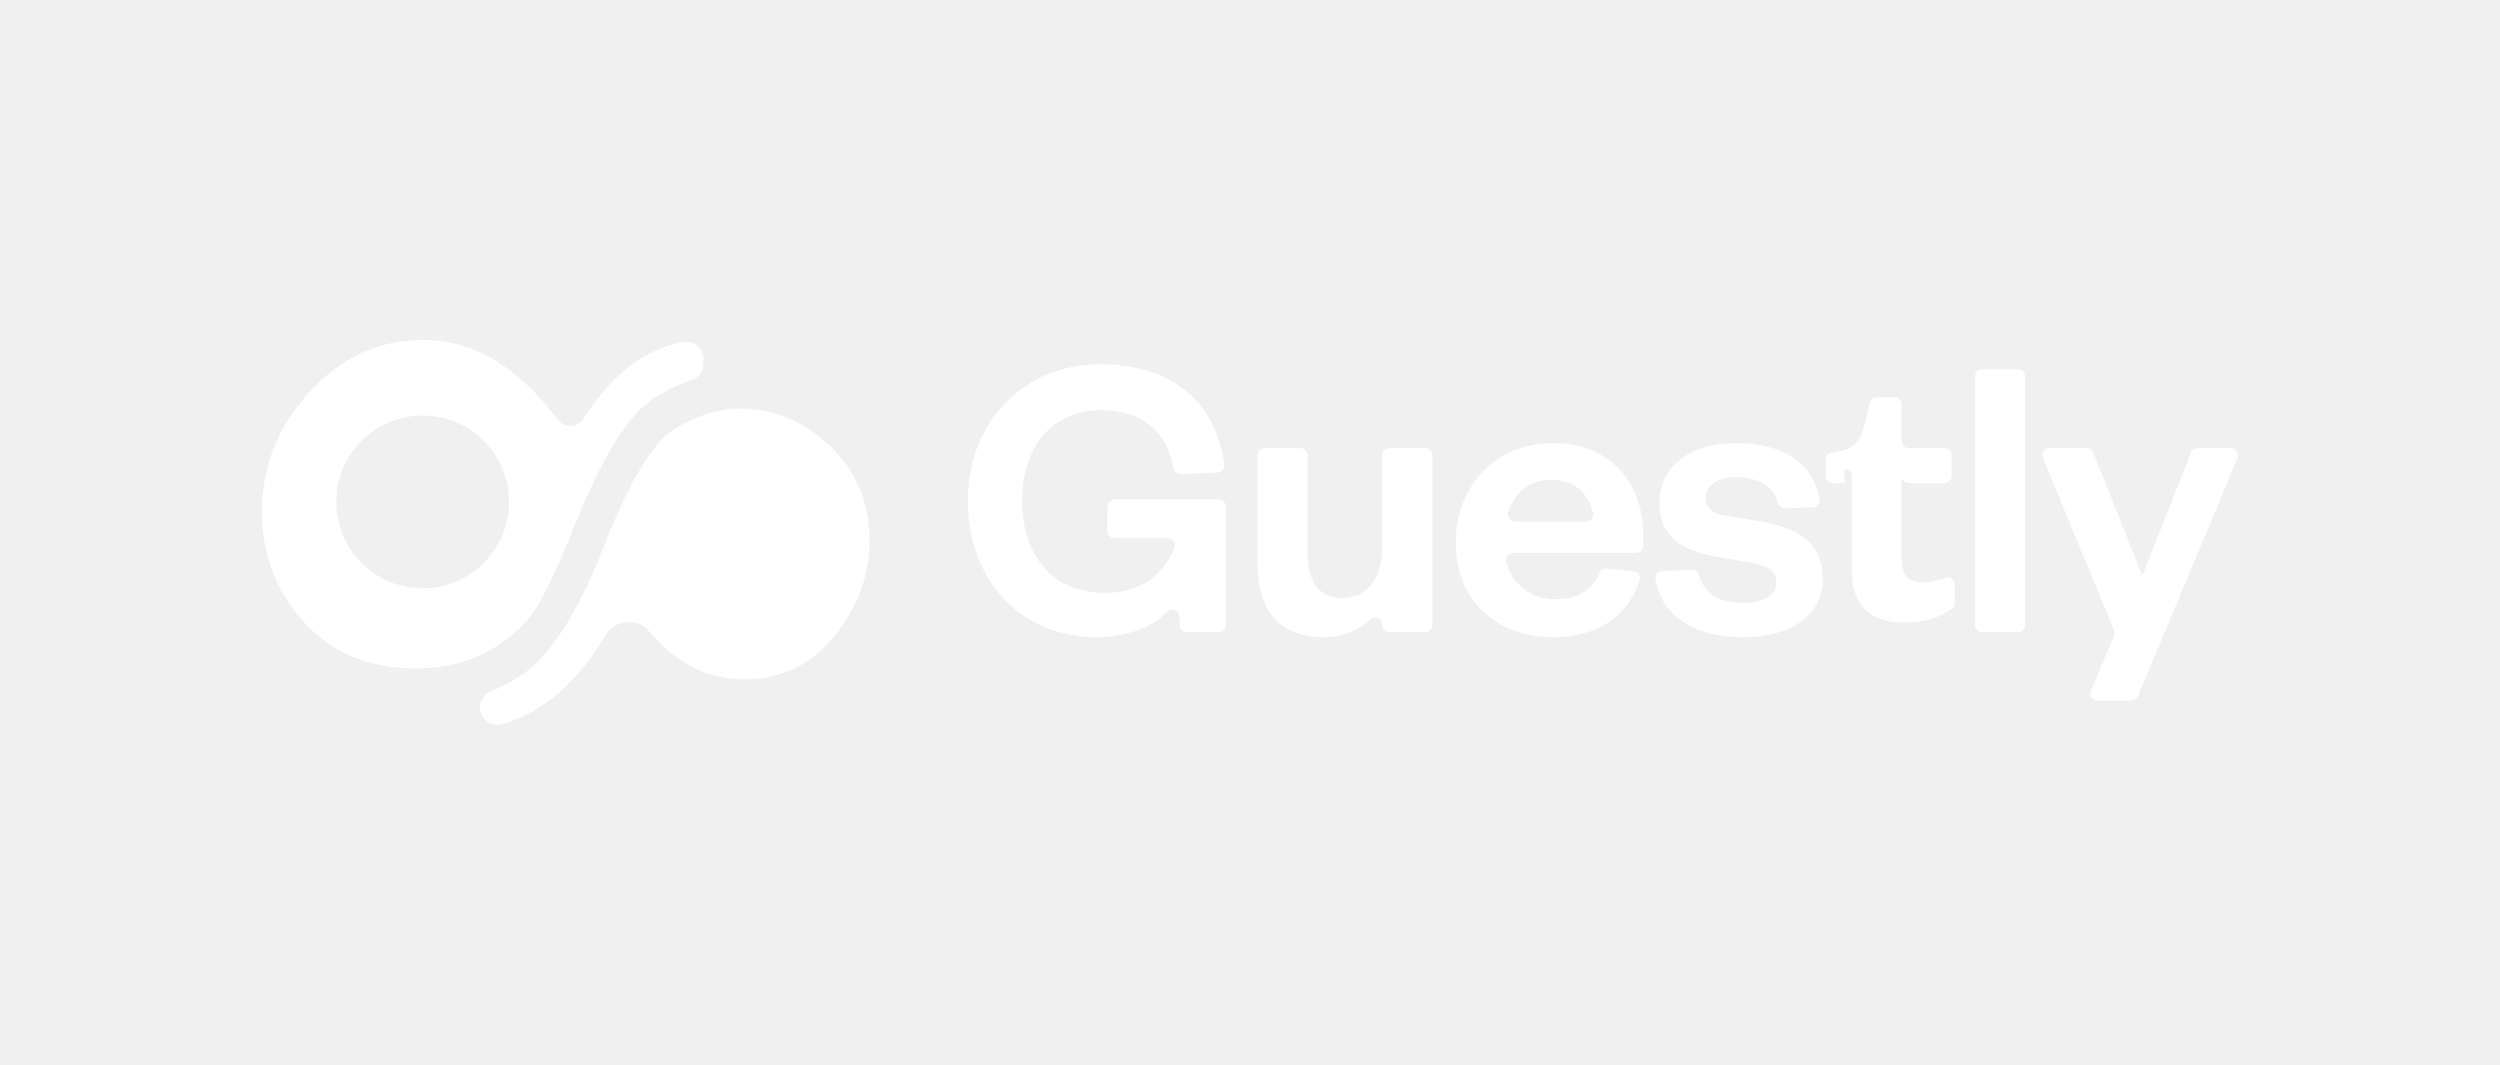
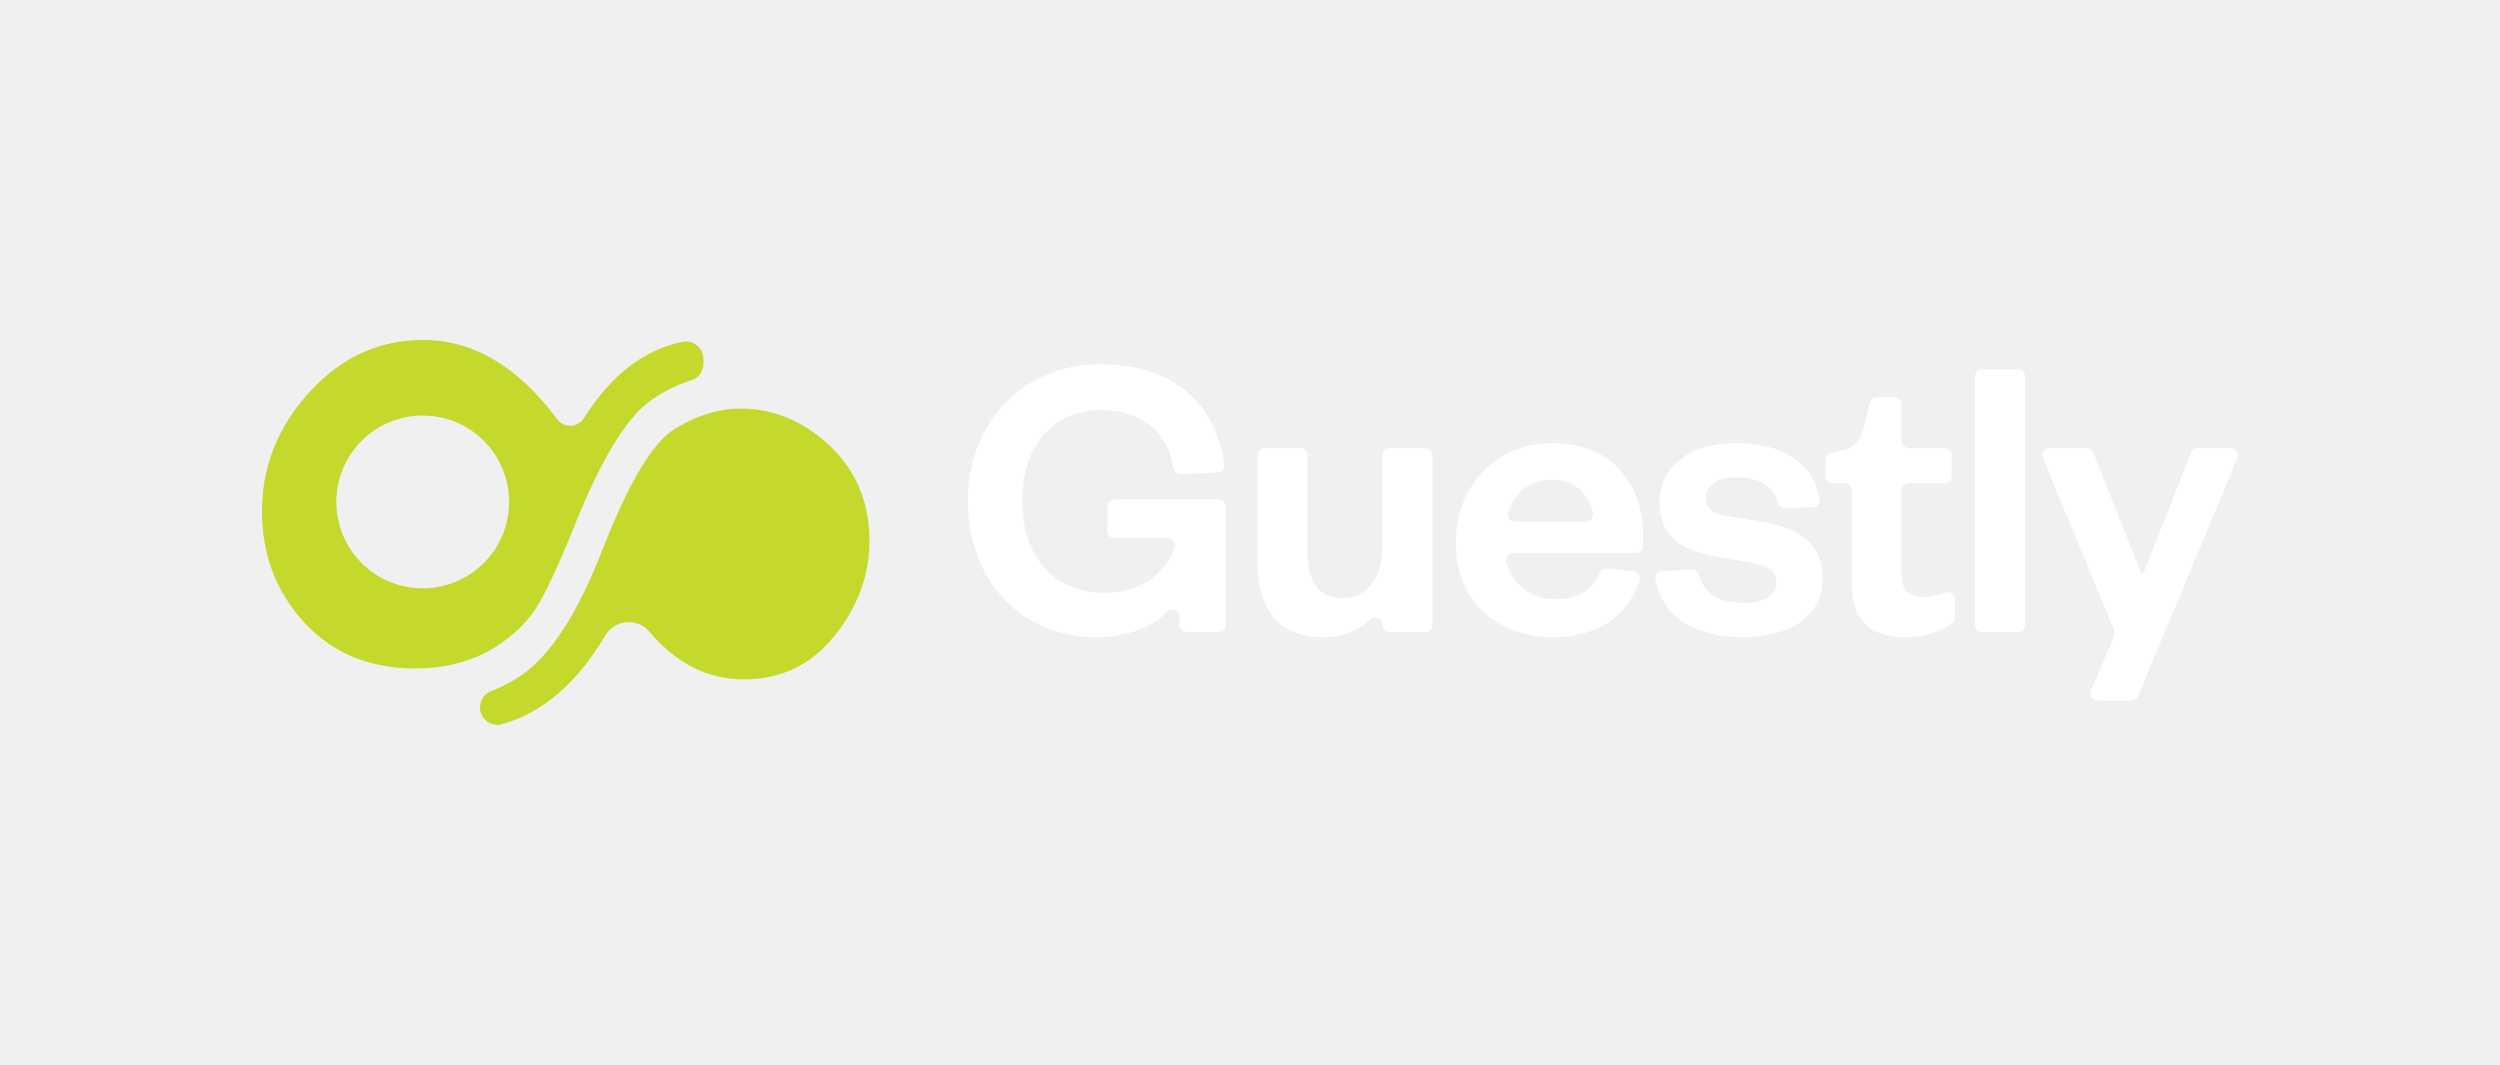
<svg xmlns="http://www.w3.org/2000/svg" id="Layer_1" viewBox="0 0 1080 460">
-   <path d="M294.964,147.67c-16.647,3.287-30.942,14.295-42.794,33.053-2.564,4.071-8.474,4.313-11.369.482-17.069-22.89-36.37-34.35-57.963-34.35-19.15,0-35.526,7.539-49.187,22.588-13.631,14.928-20.477,32.088-20.477,51.539,0,18.698,6.122,34.681,18.366,48.041,12.244,13.179,28.167,19.753,47.77,19.753,11.942,0,22.528-2.503,31.786-7.539,8.776-5.006,15.531-11.038,20.236-18.125,4.222-6.574,9.892-18.668,16.949-36.219,11.611-28.891,22.679-46.925,33.173-54.133,5.489-3.8,11.189-6.605,17.099-8.444,3.167-.995,5.338-3.86,5.338-7.178v-2.051c0-4.705-4.313-8.324-8.927-7.419ZM182.627,254.156c-20.628,0-37.335-16.707-37.335-37.335s16.707-37.305,37.335-37.305,37.305,16.707,37.305,37.305-16.707,37.335-37.305,37.335ZM358.657,192.755c-11.46-10.827-24.398-16.255-38.843-16.255-9.258,0-18.668,2.925-28.228,8.716-9.59,5.82-20.025,23.221-31.303,52.263-10.525,26.81-21.804,44.633-33.897,53.409-4.373,3.137-9.138,5.73-14.264,7.69-2.865,1.116-4.765,3.89-4.765,6.997,0,4.222,3.468,7.57,7.449,7.57.633,0,1.297-.09,1.93-.271,17.582-4.856,32.51-17.672,44.814-38.421,4.101-6.906,13.872-7.66,19.06-1.508,11.55,13.692,25.151,20.538,40.864,20.538,15.833,0,28.8-6.182,38.843-18.577,10.193-12.576,15.29-26.297,15.29-41.195,0-16.466-5.639-30.128-16.949-40.954Z" fill="#fff" />
+   <path d="M294.964,147.67c-16.647,3.287-30.942,14.295-42.794,33.053-2.564,4.071-8.474,4.313-11.369.482-17.069-22.89-36.37-34.35-57.963-34.35-19.15,0-35.526,7.539-49.187,22.588-13.631,14.928-20.477,32.088-20.477,51.539,0,18.698,6.122,34.681,18.366,48.041,12.244,13.179,28.167,19.753,47.77,19.753,11.942,0,22.528-2.503,31.786-7.539,8.776-5.006,15.531-11.038,20.236-18.125,4.222-6.574,9.892-18.668,16.949-36.219,11.611-28.891,22.679-46.925,33.173-54.133,5.489-3.8,11.189-6.605,17.099-8.444,3.167-.995,5.338-3.86,5.338-7.178v-2.051c0-4.705-4.313-8.324-8.927-7.419ZM182.627,254.156c-20.628,0-37.335-16.707-37.335-37.335s16.707-37.305,37.335-37.305,37.305,16.707,37.305,37.305-16.707,37.335-37.305,37.335ZM358.657,192.755c-11.46-10.827-24.398-16.255-38.843-16.255-9.258,0-18.668,2.925-28.228,8.716-9.59,5.82-20.025,23.221-31.303,52.263-10.525,26.81-21.804,44.633-33.897,53.409-4.373,3.137-9.138,5.73-14.264,7.69-2.865,1.116-4.765,3.89-4.765,6.997,0,4.222,3.468,7.57,7.449,7.57.633,0,1.297-.09,1.93-.271,17.582-4.856,32.51-17.672,44.814-38.421,4.101-6.906,13.872-7.66,19.06-1.508,11.55,13.692,25.151,20.538,40.864,20.538,15.833,0,28.8-6.182,38.843-18.577,10.193-12.576,15.29-26.297,15.29-41.195,0-16.466-5.639-30.128-16.949-40.954Z" fill="#c5d92d" />
  <path d="M418.139,216.296c0-34.981,25.063-58.961,56.977-58.961,31.519,0,50.229,16.631,53.737,43.346.237,1.808-1.188,3.416-3.011,3.491l-15.652.642c-1.599.066-3.062-1.037-3.309-2.618-2.378-15.217-13.343-25.027-31.223-25.027-20.736,0-34.079,15.326-34.079,39.127,0,24.342,13.704,39.847,35.881,39.847,14.436,0,25.372-7.442,29.784-19.437.747-2.03-.832-4.183-2.996-4.183h-22.733c-1.742,0-3.154-1.412-3.154-3.154v-10.462c0-1.742,1.412-3.154,3.154-3.154h44.901c1.742,0,3.154,1.412,3.154,3.154v51.031c0,1.742-1.412,3.154-3.154,3.154h-13.708c-1.742,0-3.154-1.412-3.154-3.154v-3.454c0-2.875-3.455-4.178-5.467-2.124-7.115,7.264-18.284,10.896-30.595,10.896-31.734,0-55.355-23.801-55.355-58.961Z" fill="#fff" />
  <path d="M600.33,193.577h15.33c1.742,0,3.154,1.412,3.154,3.154v73.209c0,1.742-1.412,3.154-3.154,3.154h-15.33c-1.742,0-3.154-1.412-3.154-3.154h0c0-2.765-3.314-4.203-5.301-2.281-4.931,4.77-11.974,7.599-20.302,7.599-21.097,0-28.309-14.244-28.309-31.915v-46.611c0-1.742,1.412-3.154,3.154-3.154h15.33c1.742,0,3.154,1.412,3.154,3.154v42.284c0,12.082,4.508,19.293,15.146,19.293s17.13-8.654,17.13-22.178v-39.399c0-1.742,1.412-3.154,3.154-3.154Z" fill="#fff" />
  <path d="M705.571,246.743c2.024.209,3.32,2.259,2.674,4.188-5.136,15.358-18.282,24.326-37.151,24.326-24.522,0-42.191-15.688-42.191-40.749s17.85-43.095,41.651-43.095c25.965,0,39.307,18.031,39.307,39.669v4.598c0,1.742-1.412,3.154-3.154,3.154h-52.873c-1.996,0-3.559,1.85-3.105,3.793,2.257,9.677,10.676,16.222,21.086,16.222,9.751,0,15.868-3.788,19.179-11.364.548-1.253,1.778-2.063,3.138-1.922l11.437,1.179ZM685.086,225.312c1.988,0,3.553-1.832,3.099-3.767-1.808-7.701-7.398-14.264-17.81-14.264-10.223,0-16.056,5.989-18.754,13.965-.678,2.004.906,4.067,3.021,4.067h30.444Z" fill="#fff" />
  <path d="M730.805,246.15c1.443-.055,2.768.877,3.132,2.275,2.079,7.985,8.968,12.047,19.013,12.047,7.934,0,14.425-2.704,14.425-8.474,0-5.41-3.608-7.754-11.54-9.016l-12.622-2.164c-16.95-2.704-26.325-9.016-26.325-23.801,0-15.146,12.802-25.604,32.996-25.604,20.447,0,33.26,8.568,36.124,23.965.353,1.897-1.062,3.685-2.99,3.763l-11.763.476c-1.434.058-2.742-.864-3.13-2.245-2.092-7.448-8.097-11.173-18.422-11.173-7.752,0-12.802,3.426-12.802,8.836,0,4.326,2.886,6.852,8.656,7.752l15.146,2.526c16.768,2.704,26.686,9.736,26.686,24.702,0,16.228-14.064,25.243-34.619,25.243-19.42,0-34.57-7.908-37.599-24.909-.335-1.882,1.092-3.64,3.003-3.713l12.631-.485Z" fill="#fff" />
-   <path d="M796.853,208.723h-5.052c-1.742,0-3.154-1.412-3.154-3.154v-6.977c0-1.542,1.114-2.857,2.635-3.111l2.775-.463c7.754-1.262,9.918-5.228,11.72-12.622l1.955-8.381c.333-1.427,1.606-2.437,3.071-2.437h7.507c1.742,0,3.154,1.412,3.154,3.154v15.69c0,1.742,1.412,3.154,3.154,3.154h15.33c1.742,0,3.154,1.412,3.154,3.154v8.838c0,1.742-1.412,3.154-3.154,3.154h-15.33c-1.742,0-3.154-1.412-3.154-3.154v36.154c0,6.852,3.066,9.918,9.556,9.918,3.014,0,6.115-.787,9.303-1.996,2.042-.774,4.221.779,4.221,2.962v7.861c0,1.023-.483,2.004-1.326,2.583-5.447,3.743-11.674,5.899-20.672,5.899-12.262,0-22.539-5.41-22.539-22.359v-41.022c0-1.742-1.412-3.154-3.154-3.154Z" fill="#fff" />
+   <path d="M796.853,208.723h-5.052c-1.742,0-3.154-1.412-3.154-3.154v-6.977c0-1.542,1.114-2.857,2.635-3.111l2.775-.463c7.754-1.262,9.918-5.228,11.72-12.622l1.955-8.381c.333-1.427,1.606-2.437,3.071-2.437h7.507c1.742,0,3.154,1.412,3.154,3.154v15.69c0,1.742,1.412,3.154,3.154,3.154h15.33c1.742,0,3.154,1.412,3.154,3.154v8.838c0,1.742-1.412,3.154-3.154,3.154h-15.33c-1.742,0-3.154,1.412-3.154,3.154v36.154c0,6.852,3.066,9.918,9.556,9.918,3.014,0,6.115-.787,9.303-1.996,2.042-.774,4.221.779,4.221,2.962v7.861c0,1.023-.483,2.004-1.326,2.583-5.447,3.743-11.674,5.899-20.672,5.899-12.262,0-22.539-5.41-22.539-22.359v-41.022c0-1.742-1.412-3.154-3.154-3.154Z" fill="#fff" />
  <path d="M874.831,162.653v107.286c0,1.742-1.412,3.154-3.154,3.154h-15.33c-1.742,0-3.154-1.412-3.154-3.154v-107.286c0-1.742,1.412-3.154,3.154-3.154h15.33c1.742,0,3.154,1.412,3.154,3.154Z" fill="#fff" />
  <path d="M903.348,298.29l9.917-23.626c.325-.775.328-1.648.007-2.425l-30.696-74.305c-.858-2.076.668-4.358,2.915-4.358h15.867c1.291,0,2.451.787,2.929,1.986l20.846,52.287h.722l20.667-52.279c.476-1.204,1.639-1.994,2.933-1.994h14.214c2.252,0,3.778,2.293,2.91,4.37l-42.98,102.78c-.491,1.173-1.638,1.937-2.91,1.937h-14.434c-2.254,0-3.78-2.296-2.908-4.374Z" fill="#fff" />
</svg>
